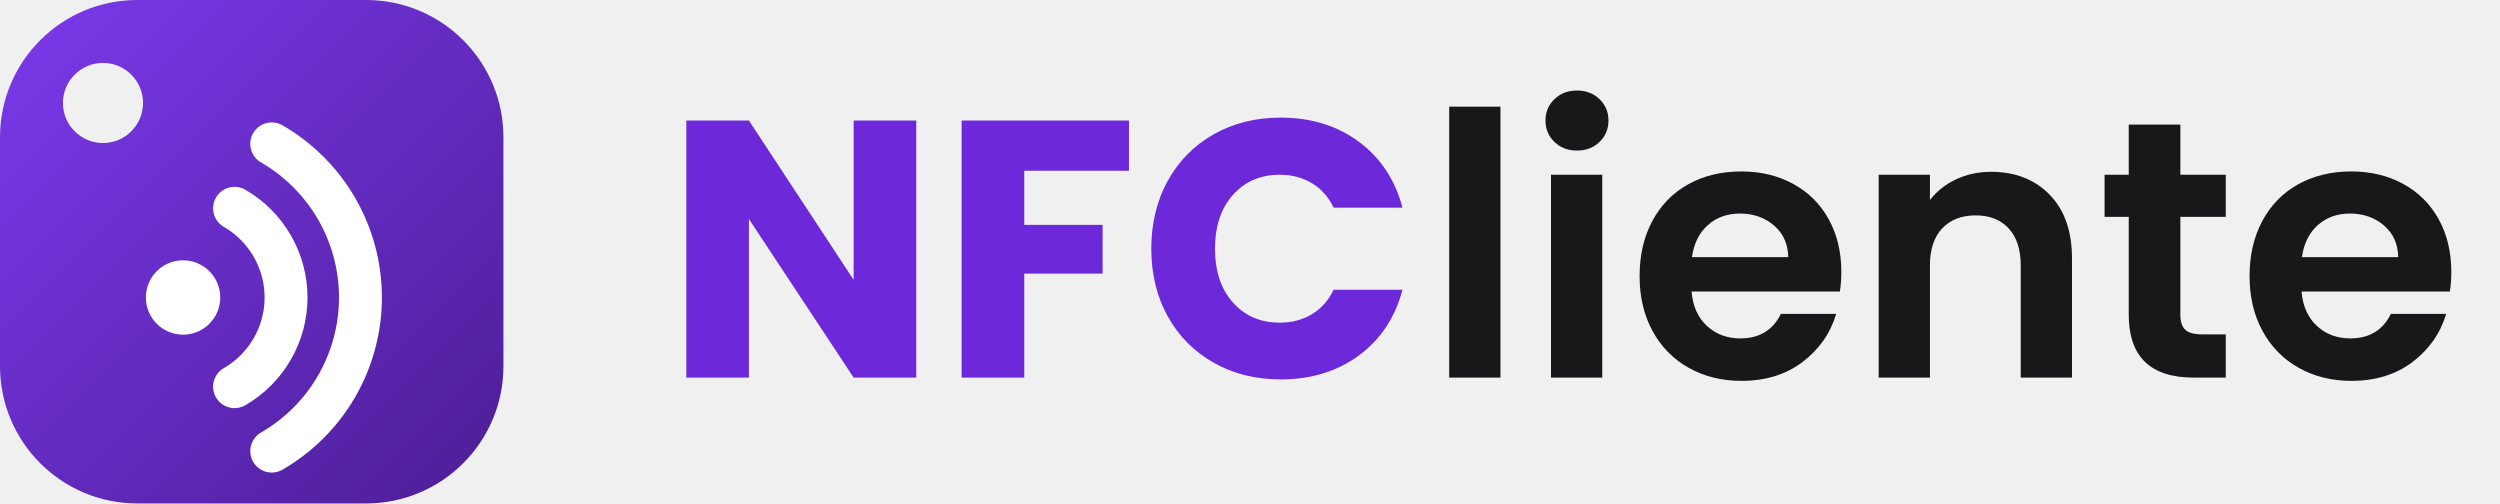
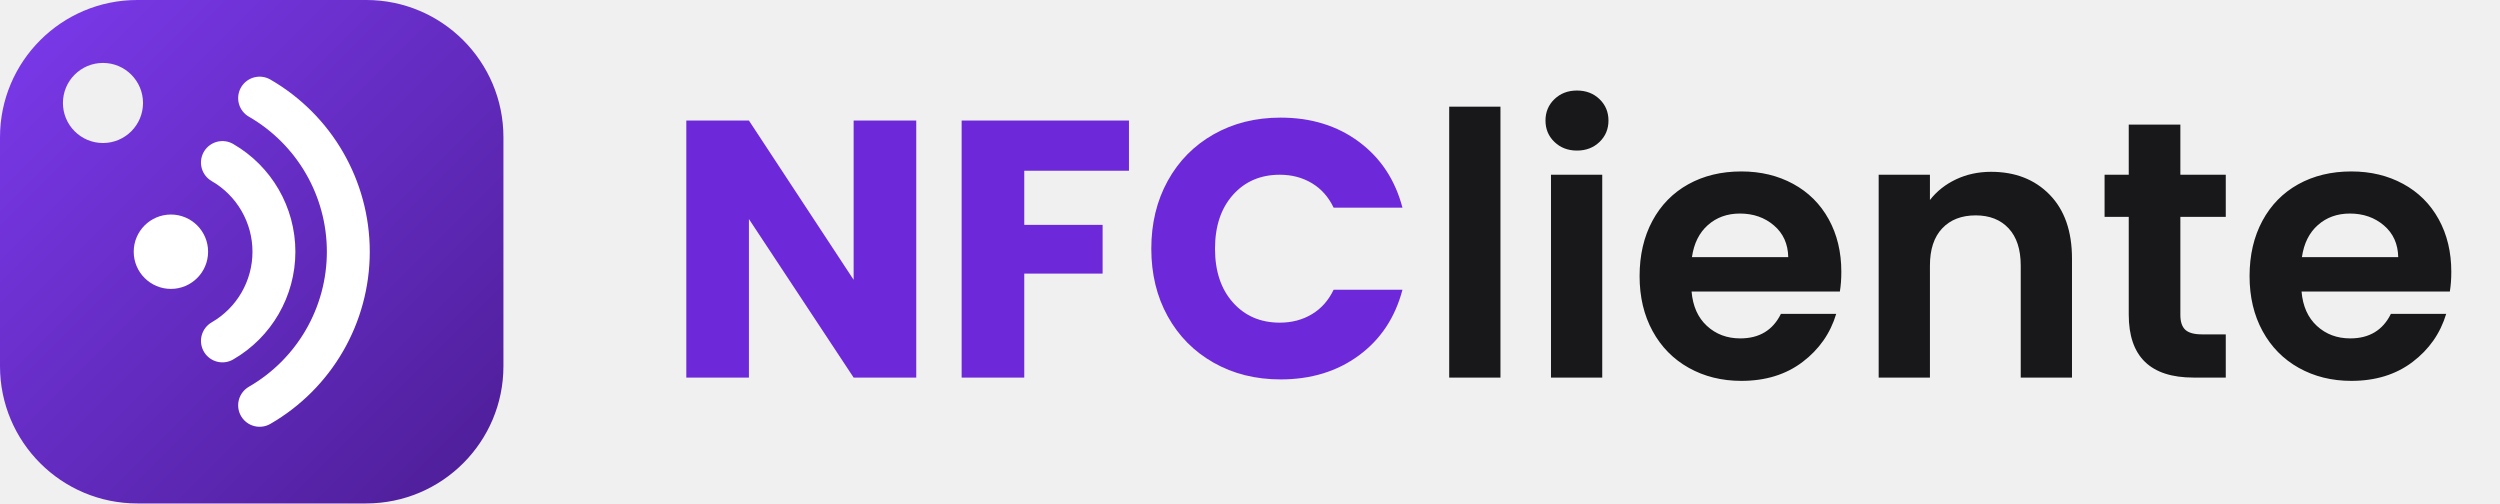
<svg xmlns="http://www.w3.org/2000/svg" viewBox="6 6 437 88" role="img" aria-label="NFCliente">
  <g>
    <defs>
      <linearGradient id="ghFalse" x1="0" y1="0" x2="1" y2="1">
        <stop offset="0" stop-color="#7c3aed" />
        <stop offset="1" stop-color="#4c1d95" />
      </linearGradient>
      <mask id="mhFalse">
        <rect width="100" height="100" fill="#fff" />
        <circle cx="24" cy="24" r="7" fill="#000" />
      </mask>
    </defs>
    <rect x="6" y="6" width="88" height="88" rx="24" fill="url(#ghFalse)" mask="url(#mhFalse)" />
-     <circle cx="38" cy="58" r="6.5" fill="#fff" />
-     <path d="M47.00 42.41A18 18 0 0 1 47.00 73.59" fill="none" stroke="#fff" stroke-width="7.5" stroke-linecap="round" />
-     <path d="M53.50 31.15A31 31 0 0 1 53.50 84.85" fill="none" stroke="#fff" stroke-width="7.5" stroke-linecap="round" />
+     <circle cx="35.875" cy="50" r="6.5" fill="#fff" />
+     <path d="M44.88 34.41A18 18 0 0 1 44.88 65.59" fill="none" stroke="#fff" stroke-width="7.5" stroke-linecap="round" />
+     <path d="M51.38 23.15A31 31 0 0 1 51.38 76.85" fill="none" stroke="#fff" stroke-width="7.5" stroke-linecap="round" />
  </g>
  <g transform="translate(122.00 72.00)">
    <path d="M44.16 0.0H33.216L14.912 -27.712V0.0H3.968V-44.928H14.912L33.216 -17.088V-44.928H44.16ZM81.344 -44.928V-36.16H63.04V-26.688H76.736V-18.176H63.04V0.0H52.096V-44.928ZM107.84 -45.44Q115.84 -45.44 121.536 -41.216Q127.232 -36.992 129.152 -29.696H117.12Q115.776 -32.512 113.312 -33.984Q110.848 -35.456 107.712 -35.456Q102.656 -35.456 99.52 -31.936Q96.384 -28.416 96.384 -22.528Q96.384 -16.64 99.52 -13.12Q102.656 -9.6 107.712 -9.6Q110.848 -9.6 113.312 -11.072Q115.776 -12.544 117.12 -15.36H129.152Q127.232 -8.064 121.536 -3.872Q115.84 0.32 107.84 0.32Q101.312 0.32 96.16 -2.592Q91.008 -5.504 88.128 -10.688Q85.248 -15.872 85.248 -22.528Q85.248 -29.184 88.128 -34.4Q91.008 -39.616 96.16 -42.528Q101.312 -45.44 107.84 -45.44Z" fill="#6d28d9" />
    <path d="M146.28 -47.36V0.0H137.32V-47.36ZM154.152 -44.928Q154.152 -47.168 155.72 -48.672Q157.288 -50.176 159.656 -50.176Q162.024 -50.176 163.592 -48.672Q165.16 -47.168 165.16 -44.928Q165.16 -42.688 163.592 -41.184Q162.024 -39.68 159.656 -39.68Q157.288 -39.68 155.72 -41.184Q154.152 -42.688 154.152 -44.928ZM164.072 -35.456V0.0H155.112V-35.456ZM205.608 -15.04H179.688Q180.008 -11.2 182.376 -9.024Q184.744 -6.848 188.2 -6.848Q193.192 -6.848 195.304 -11.136H204.968Q203.432 -6.016 199.08 -2.72Q194.728 0.576 188.392 0.576Q183.272 0.576 179.208 -1.696Q175.144 -3.968 172.872 -8.128Q170.6 -12.288 170.6 -17.728Q170.6 -23.232 172.84 -27.392Q175.08 -31.552 179.112 -33.792Q183.144 -36.032 188.392 -36.032Q193.448 -36.032 197.448 -33.856Q201.448 -31.68 203.656 -27.68Q205.864 -23.68 205.864 -18.496Q205.864 -16.576 205.608 -15.04ZM196.584 -21.056Q196.52 -24.512 194.088 -26.592Q191.656 -28.672 188.136 -28.672Q184.808 -28.672 182.536 -26.656Q180.264 -24.64 179.752 -21.056ZM246.184 -20.8V0.0H237.224V-19.584Q237.224 -23.808 235.112 -26.08Q233.0 -28.352 229.352 -28.352Q225.64 -28.352 223.496 -26.08Q221.352 -23.808 221.352 -19.584V0.0H212.392V-35.456H221.352V-31.04Q223.144 -33.344 225.928 -34.656Q228.712 -35.968 232.04 -35.968Q238.376 -35.968 242.28 -31.968Q246.184 -27.968 246.184 -20.8ZM265.128 -28.096V-10.944Q265.128 -9.152 265.992 -8.352Q266.856 -7.552 268.904 -7.552H273.064V0.0H267.432Q256.104 0.0 256.104 -11.008V-28.096H251.88V-35.456H256.104V-44.224H265.128V-35.456H273.064V-28.096ZM312.232 -15.04H286.312Q286.632 -11.2 289 -9.024Q291.368 -6.848 294.824 -6.848Q299.816 -6.848 301.928 -11.136H311.592Q310.056 -6.016 305.704 -2.72Q301.352 0.576 295.016 0.576Q289.896 0.576 285.832 -1.696Q281.768 -3.968 279.496 -8.128Q277.224 -12.288 277.224 -17.728Q277.224 -23.232 279.464 -27.392Q281.704 -31.552 285.736 -33.792Q289.768 -36.032 295.016 -36.032Q300.072 -36.032 304.072 -33.856Q308.072 -31.68 310.28 -27.68Q312.488 -23.68 312.488 -18.496Q312.488 -16.576 312.232 -15.04ZM303.208 -21.056Q303.144 -24.512 300.712 -26.592Q298.28 -28.672 294.76 -28.672Q291.432 -28.672 289.16 -26.656Q286.888 -24.64 286.376 -21.056Z" fill="#18181b" />
  </g>
</svg>
